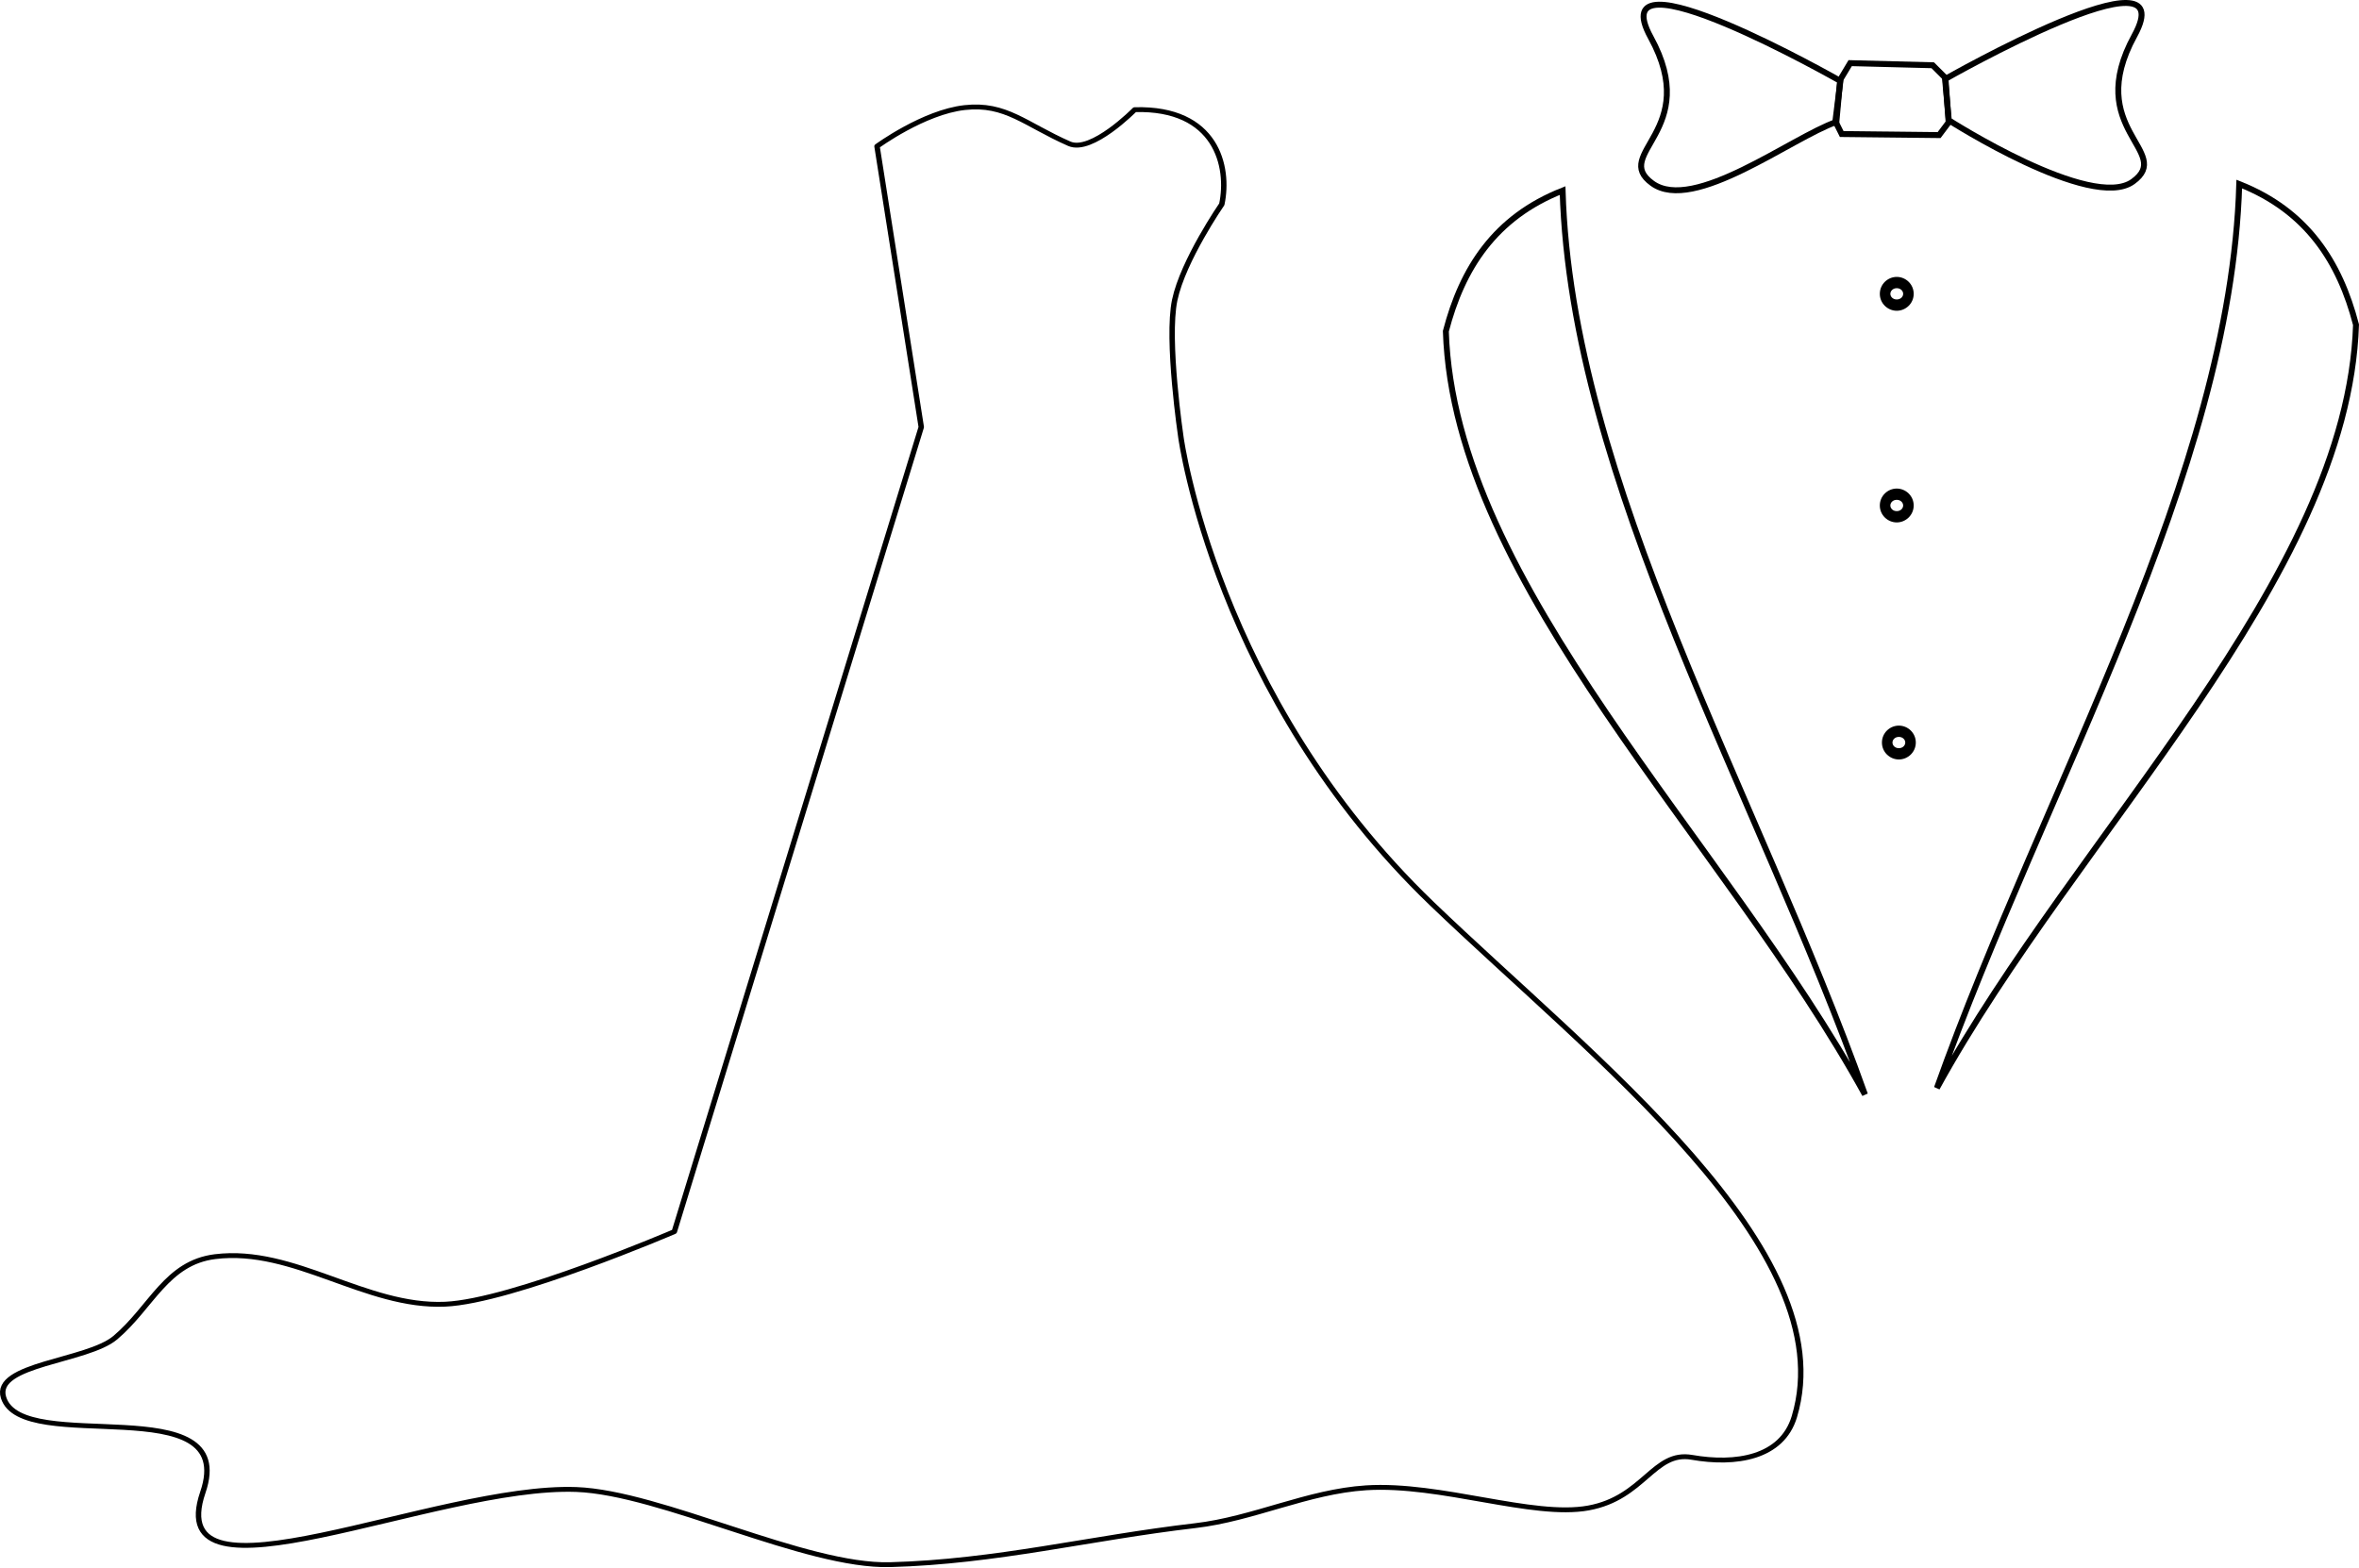
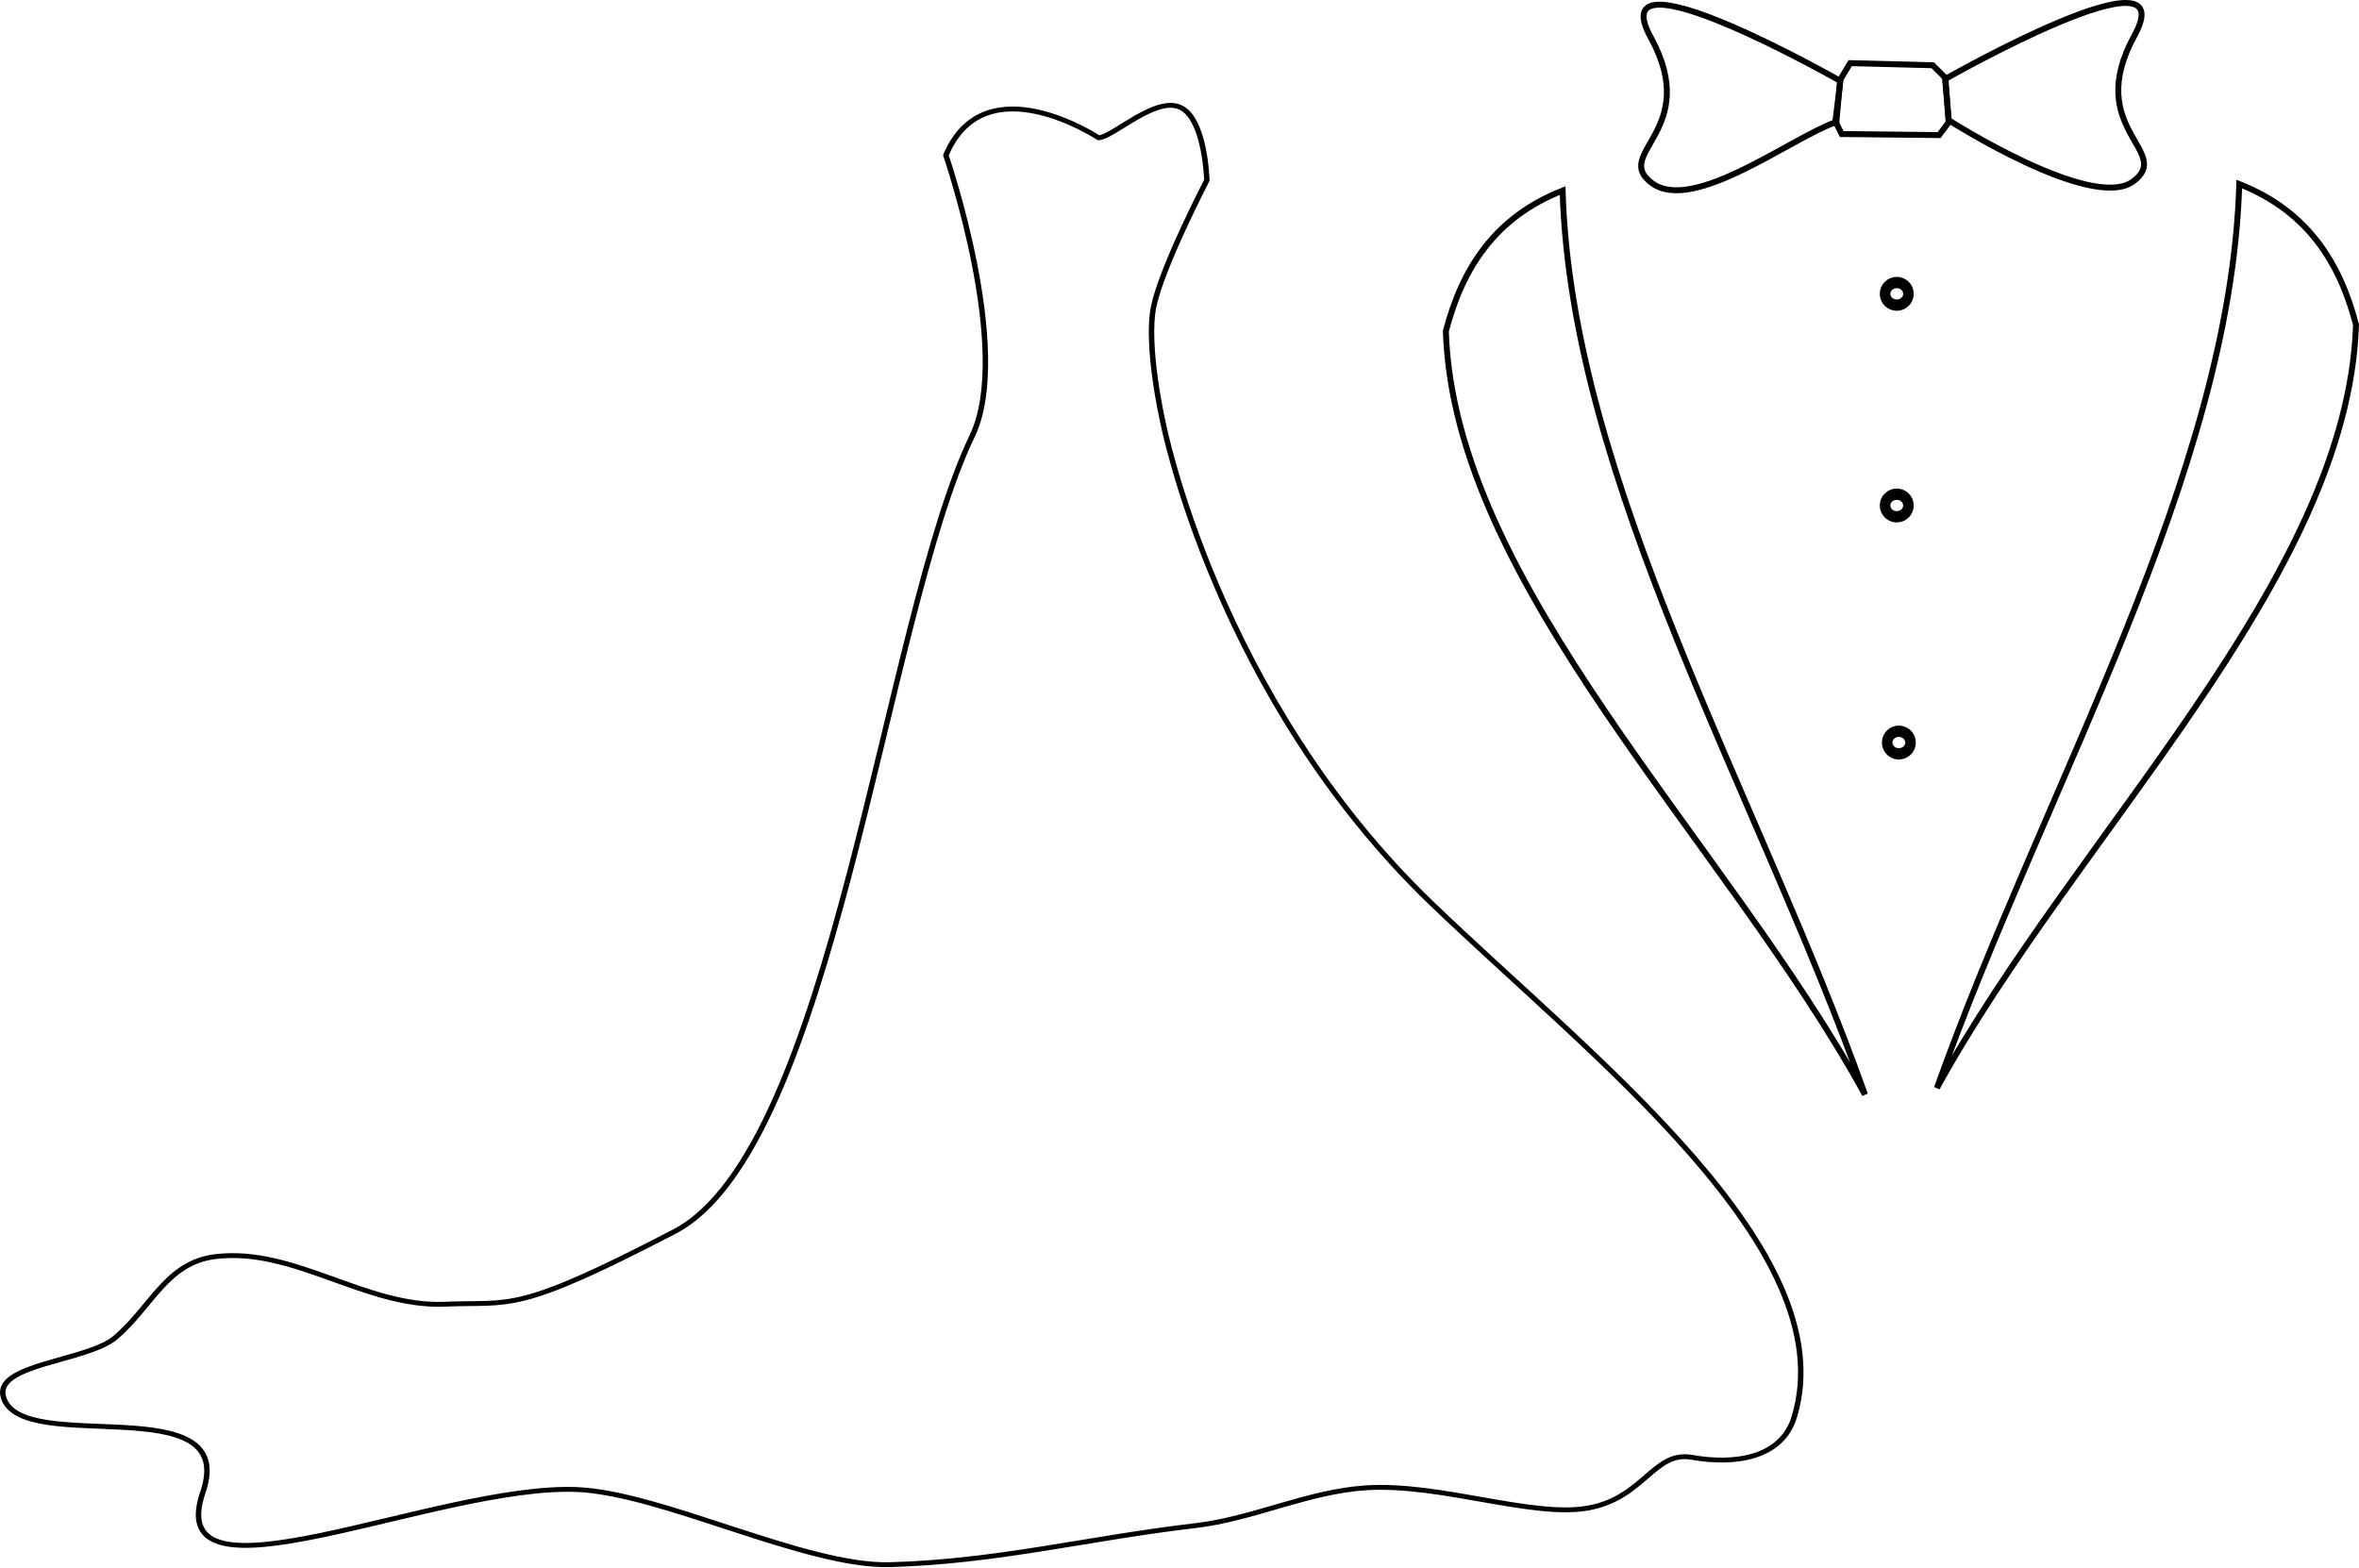
<svg xmlns="http://www.w3.org/2000/svg" width="112.321mm" height="74.63mm" viewBox="0 0 397.987 264.438" id="svg2" version="1.1">
  <defs id="defs4">
    </defs>
  <g id="layer1" transform="translate(-153.5787,-294.1815)">
    <g id="g4170" transform="translate(-31.42857,-102.8571)">
      <g id="layer1-0" transform="matrix(0.3109544,0,0,0.2782892,255.8728,388.3241)">
-         <path style="opacity:1;fill:none;fill-rule:evenodd;stroke:#000000;stroke-width:2.945;stroke-linecap:butt;stroke-linejoin:round;stroke-miterlimit:4;stroke-dasharray:none;stroke-opacity:1" d="m 247.934,120.021 24.006,170.249 -133.978,487.836 c 0,0 -88.054,42.228 -124.345,44.003 -43.114,2.108 -82.023,-34.767 -124.819,-28.833 -26.391,3.659 -34.478,30.52 -54.112,49.103 -15.287,14.469 -66.377,15.859 -60.675,36.306 10.063,36.081 127.868,-6.872 108.158,57.471 -22.959,74.952 126.373,-4.842 202.596,-1.695 46.051,1.901 124.202,46.962 170.288,45.575 57.724,-1.737 108.192,-16.21 165.517,-23.652 31.523,-4.093 61.042,-20.692 92.73,-22.946 40.339,-2.87 90.373,18.388 120.607,12.231 30.234,-6.157 35.416,-34.766 56.176,-30.697 23.572,4.62 48.829,0.456 55.567,-24.693 C 772.722,789.23 635.705,672.364 549.045,579.333 431.707,453.367 412.811,296.469 412.811,296.469 c 0,0 -7.899,-59.174 -3.351,-83.236 4.549,-24.062 25.541,-58.066 25.541,-58.066 4.293,-22.762 -2.82,-58.727 -47.246,-57.36 0,0 -23.391,26.609 -35.505,20.662 -23.936,-11.751 -34.419,-24.698 -56.735,-21.928 -22.316,2.769 -47.583,23.481 -47.583,23.481 z" id="path5766" />
+         <path style="opacity:1;fill:none;fill-rule:evenodd;stroke:#000000;stroke-width:2.945;stroke-linecap:butt;stroke-linejoin:round;stroke-miterlimit:4;stroke-dasharray:none;stroke-opacity:1" d="m 285.292,125.466 c 0,0 36.527,118.511 14.26,170.249 -48.041,111.626 -74.842,431.956 -161.591,482.392 -86.749,50.435 -88.054,42.228 -124.345,44.003 -43.114,2.108 -82.023,-34.767 -124.819,-28.833 -26.391,3.659 -34.478,30.52 -54.112,49.103 -15.287,14.469 -66.377,15.859 -60.675,36.306 10.063,36.081 127.868,-6.872 108.158,57.471 -22.959,74.952 126.373,-4.842 202.596,-1.695 46.051,1.901 124.202,46.962 170.288,45.575 57.724,-1.737 108.192,-16.21 165.517,-23.652 31.523,-4.093 61.042,-20.692 92.73,-22.946 40.339,-2.87 90.373,18.388 120.607,12.231 30.234,-6.157 35.416,-34.766 56.176,-30.697 23.572,4.62 48.829,0.456 55.567,-24.693 C 772.722,789.23 635.705,672.364 549.045,579.333 431.707,453.367 403.066,287.394 403.066,287.394 c 0,0 -9.524,-46.469 -4.975,-70.532 4.549,-24.062 28.79,-76.215 28.79,-76.215 0,0 -0.8,-37.209 -14.326,-44.208 -13.526,-6.999 -36.346,17.843 -44.39,18.442 0,0 -61.649,-45.659 -82.873,10.585 z" id="path5766" />
      </g>
      <g id="layer1-9" transform="translate(284.668,229.8214)">
        <g id="g4424">
          <path id="path4288" d="m 163.966,199.376 c -11.468,4.519 -16.956,13.178 -19.698,23.739 1.382,42.931 47.14,85.863 70.711,128.794 -18.169,-50.969 -49.56,-103.355 -51.013,-152.533 z" style="fill:none;fill-rule:evenodd;stroke:#000000;stroke-width:1px;stroke-linecap:butt;stroke-linejoin:miter;stroke-opacity:1" />
          <path id="path4288-7" d="m 278.126,198.275 c 11.468,4.519 16.956,13.178 19.698,23.739 -1.382,42.931 -47.14,85.863 -70.711,128.794 18.169,-50.969 49.56,-103.355 51.013,-152.533 z" style="fill:none;fill-rule:evenodd;stroke:#000000;stroke-width:1px;stroke-linecap:butt;stroke-linejoin:miter;stroke-opacity:1" />
          <path id="path4349" d="m 220.342,213.941 c -1.521,0 -2.857,1.235 -2.857,2.857 0,1.622 1.336,2.857 2.857,2.857 1.521,-1e-5 2.858,-1.235 2.858,-2.857 0,-1.622 -1.337,-2.857 -2.858,-2.857 z m 0,1.905 c 0.653,0 1.08,0.47 1.08,0.952 0,0.482 -0.427,0.952 -1.08,0.952 -0.653,0 -1.079,-0.47 -1.079,-0.952 0,-0.482 0.426,-0.952 1.079,-0.952 z" style="color:#000000;font-style:normal;font-variant:normal;font-weight:normal;font-stretch:normal;font-size:medium;line-height:normal;font-family:sans-serif;text-indent:0;text-align:start;text-decoration:none;text-decoration-line:none;text-decoration-style:solid;text-decoration-color:#000000;letter-spacing:normal;word-spacing:normal;text-transform:none;direction:ltr;block-progression:tb;writing-mode:lr-tb;baseline-shift:baseline;text-anchor:start;white-space:normal;clip-rule:nonzero;display:inline;overflow:visible;visibility:visible;opacity:1;isolation:auto;mix-blend-mode:normal;color-interpolation:sRGB;color-interpolation-filters:linearRGB;solid-color:#000000;solid-opacity:1;fill:#000000;fill-opacity:1;fill-rule:nonzero;stroke:none;stroke-width:5;stroke-linecap:round;stroke-linejoin:miter;stroke-miterlimit:4;stroke-dasharray:none;stroke-dashoffset:0;stroke-opacity:1;color-rendering:auto;image-rendering:auto;shape-rendering:auto;text-rendering:auto;enable-background:accumulate" />
          <path id="path4349-8" d="m 220.341,249.656 c -1.521,0 -2.857,1.235 -2.857,2.857 0,1.622 1.336,2.857 2.857,2.857 1.521,-1e-5 2.858,-1.235 2.858,-2.857 0,-1.622 -1.337,-2.857 -2.858,-2.857 z m 0,1.905 c 0.653,0 1.08,0.47 1.08,0.952 0,0.482 -0.427,0.952 -1.08,0.952 -0.653,0 -1.079,-0.47 -1.079,-0.952 0,-0.482 0.426,-0.952 1.079,-0.952 z" style="color:#000000;font-style:normal;font-variant:normal;font-weight:normal;font-stretch:normal;font-size:medium;line-height:normal;font-family:sans-serif;text-indent:0;text-align:start;text-decoration:none;text-decoration-line:none;text-decoration-style:solid;text-decoration-color:#000000;letter-spacing:normal;word-spacing:normal;text-transform:none;direction:ltr;block-progression:tb;writing-mode:lr-tb;baseline-shift:baseline;text-anchor:start;white-space:normal;clip-rule:nonzero;display:inline;overflow:visible;visibility:visible;opacity:1;isolation:auto;mix-blend-mode:normal;color-interpolation:sRGB;color-interpolation-filters:linearRGB;solid-color:#000000;solid-opacity:1;fill:#000000;fill-opacity:1;fill-rule:nonzero;stroke:none;stroke-width:5;stroke-linecap:round;stroke-linejoin:miter;stroke-miterlimit:4;stroke-dasharray:none;stroke-dashoffset:0;stroke-opacity:1;color-rendering:auto;image-rendering:auto;shape-rendering:auto;text-rendering:auto;enable-background:accumulate" />
          <path id="path4349-8-9" d="m 220.698,289.656 c -1.521,0 -2.857,1.235 -2.857,2.857 0,1.622 1.336,2.857 2.857,2.857 1.521,-1e-5 2.858,-1.235 2.858,-2.857 0,-1.622 -1.337,-2.857 -2.858,-2.857 z m 0,1.905 c 0.653,0 1.08,0.47 1.08,0.952 0,0.482 -0.427,0.952 -1.08,0.952 -0.653,0 -1.079,-0.47 -1.079,-0.952 0,-0.482 0.426,-0.952 1.079,-0.952 z" style="color:#000000;font-style:normal;font-variant:normal;font-weight:normal;font-stretch:normal;font-size:medium;line-height:normal;font-family:sans-serif;text-indent:0;text-align:start;text-decoration:none;text-decoration-line:none;text-decoration-style:solid;text-decoration-color:#000000;letter-spacing:normal;word-spacing:normal;text-transform:none;direction:ltr;block-progression:tb;writing-mode:lr-tb;baseline-shift:baseline;text-anchor:start;white-space:normal;clip-rule:nonzero;display:inline;overflow:visible;visibility:visible;opacity:1;isolation:auto;mix-blend-mode:normal;color-interpolation:sRGB;color-interpolation-filters:linearRGB;solid-color:#000000;solid-opacity:1;fill:#000000;fill-opacity:1;fill-rule:nonzero;stroke:none;stroke-width:5;stroke-linecap:round;stroke-linejoin:miter;stroke-miterlimit:4;stroke-dasharray:none;stroke-dashoffset:0;stroke-opacity:1;color-rendering:auto;image-rendering:auto;shape-rendering:auto;text-rendering:auto;enable-background:accumulate" />
          <path id="path4396" d="m 228.49,180.562 c 0,0 40.604,-23.12 31.946,-7.324 -8.658,15.797 6.737,19.561 -0.253,24.622 -6.99,5.062 -31.062,-10.354 -31.062,-10.354 z" style="fill:none;fill-rule:evenodd;stroke:#000000;stroke-width:1px;stroke-linecap:butt;stroke-linejoin:miter;stroke-opacity:1" />
          <path id="path4396-4" d="m 210.784,180.852 c 0,0 -40.604,-23.12 -31.946,-7.324 8.658,15.797 -6.72,19.555 0.253,24.622 6.973,5.067 23.532,-7.735 31.062,-10.354 z" style="fill:none;fill-rule:evenodd;stroke:#000000;stroke-width:1px;stroke-linecap:butt;stroke-linejoin:miter;stroke-opacity:1" />
          <path id="path4422" d="m 210.877,180.549 1.607,-2.679 13.929,0.357 2.143,2.143 0.536,7.5 -1.607,2.143 -16.429,-0.179 -1.071,-2.143 z" style="fill:none;fill-rule:evenodd;stroke:#000000;stroke-width:1px;stroke-linecap:butt;stroke-linejoin:miter;stroke-opacity:1" />
        </g>
      </g>
    </g>
  </g>
</svg>
